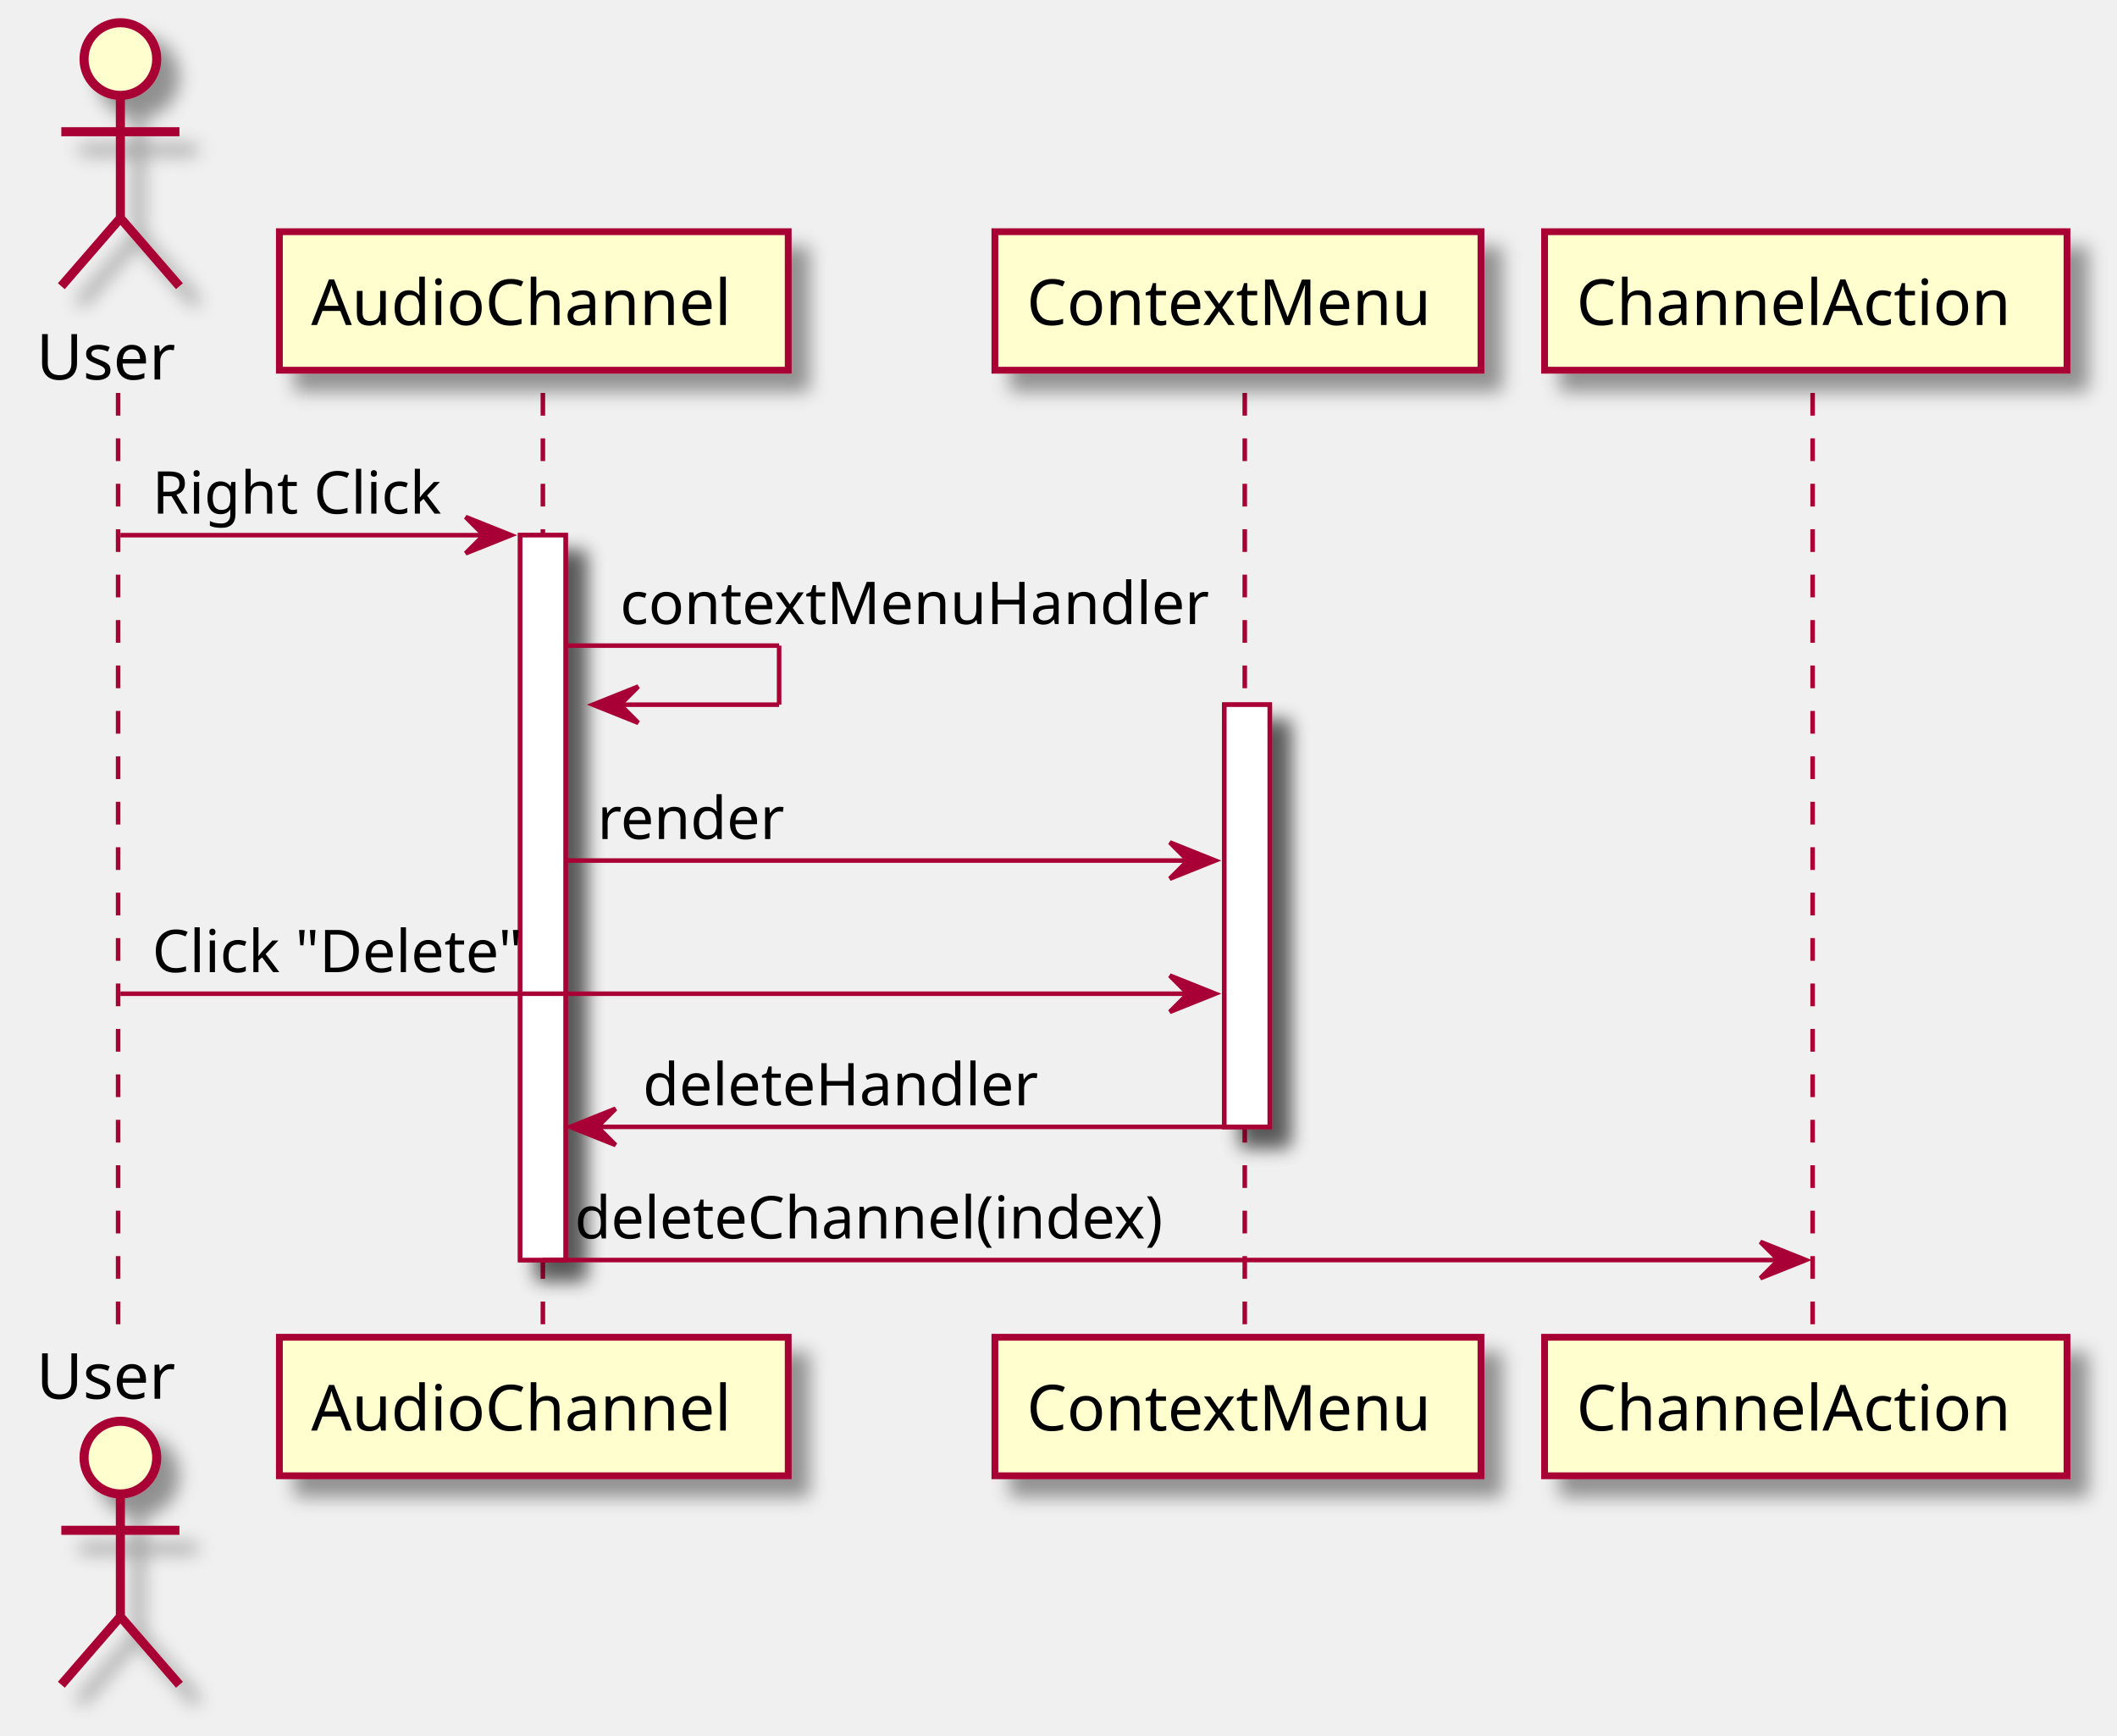
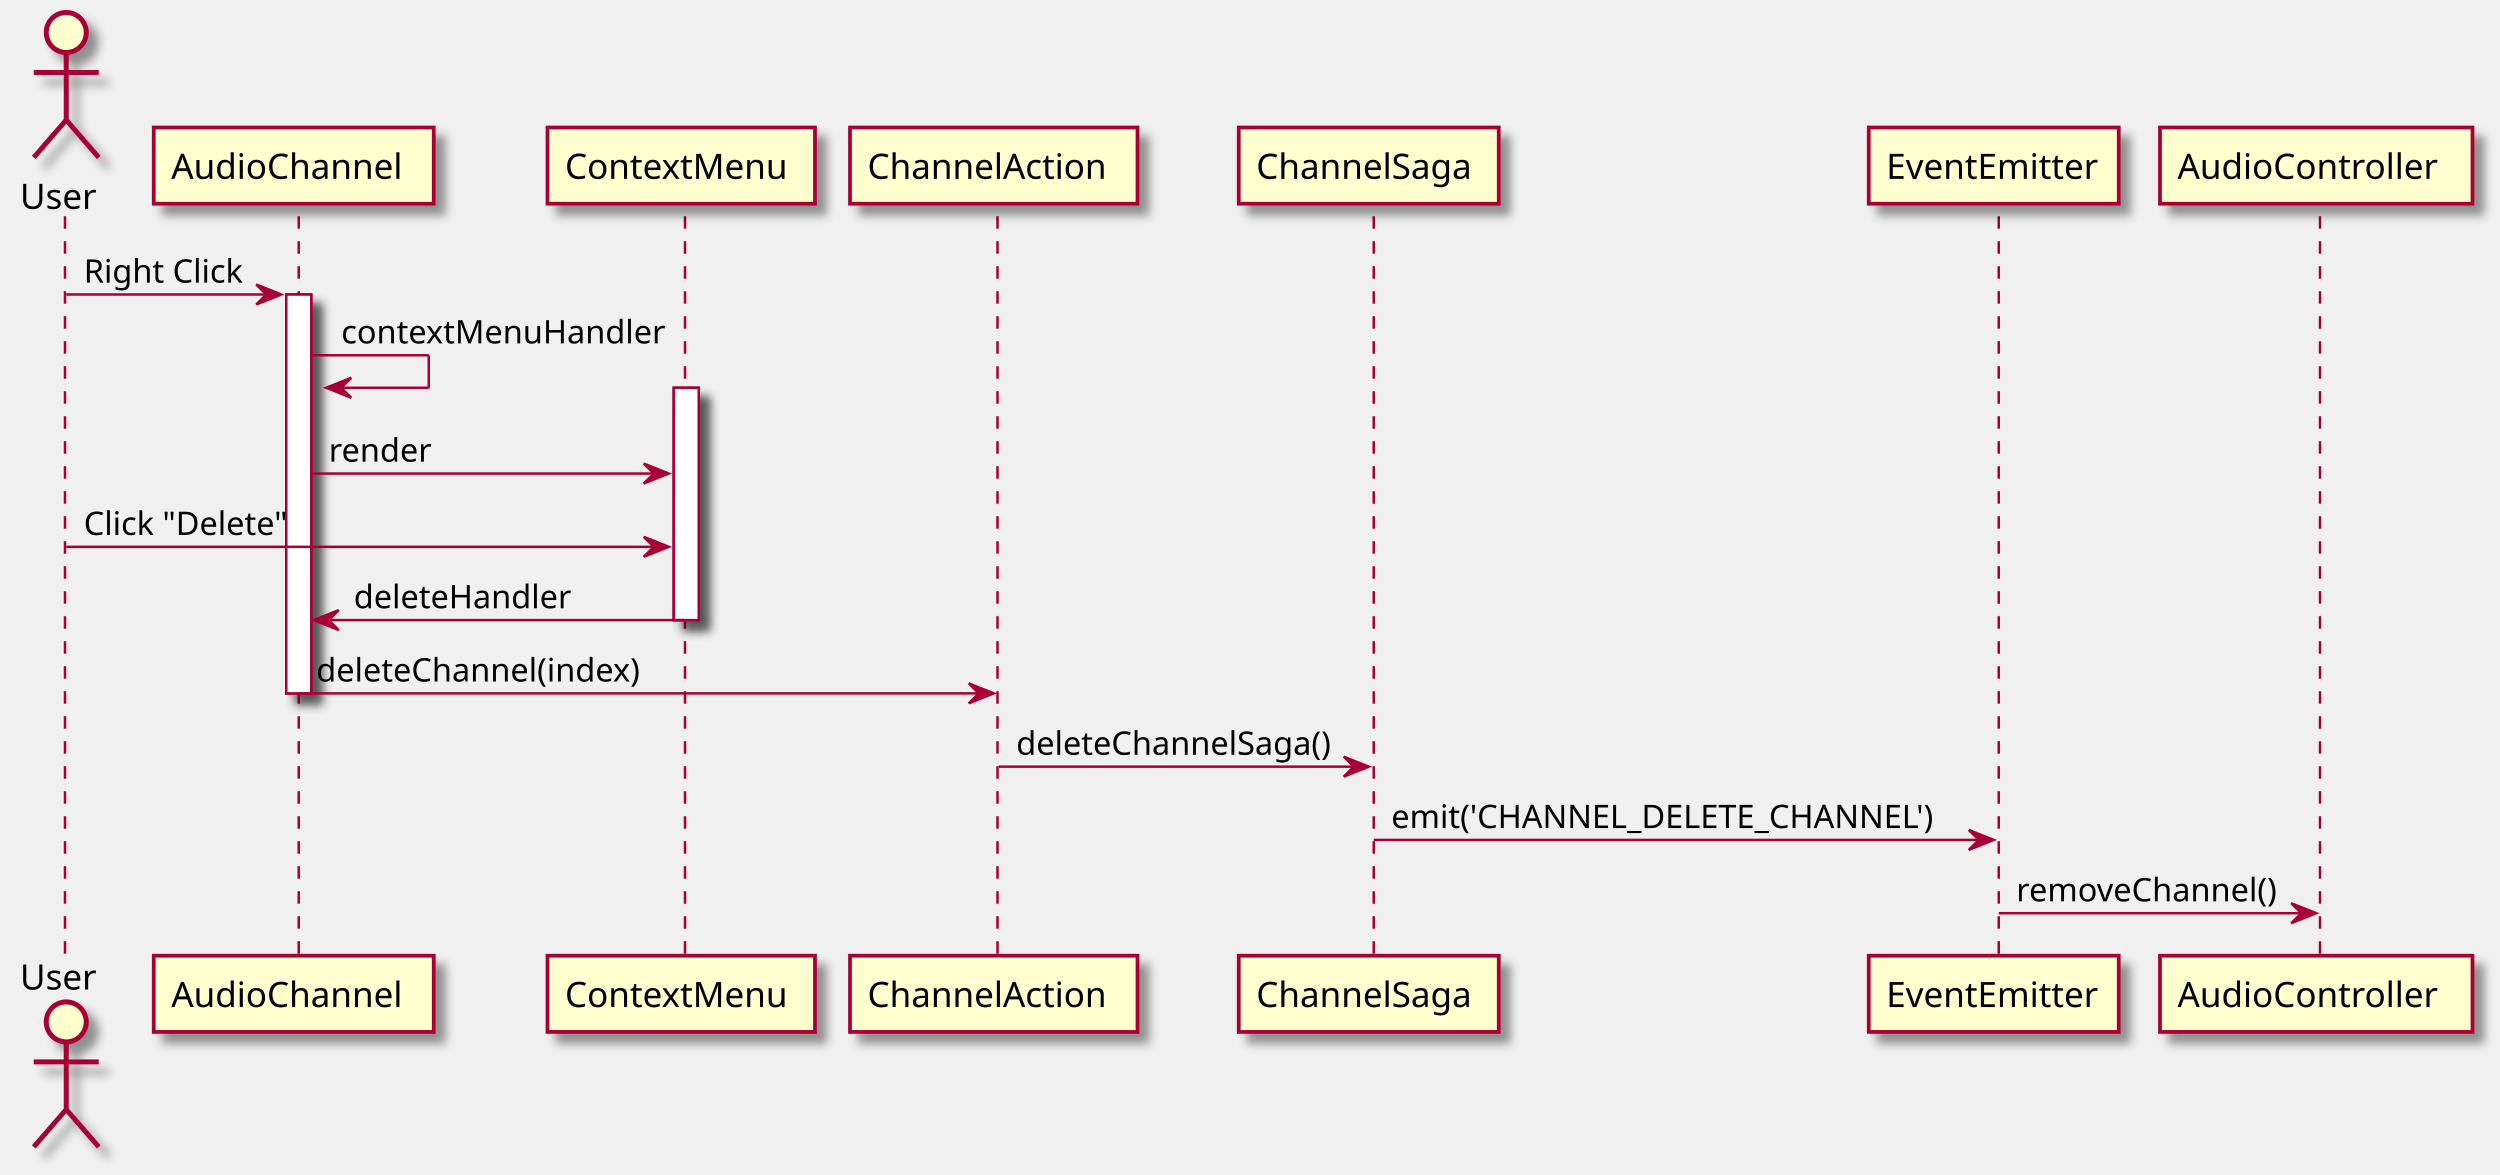
- <svg xmlns="http://www.w3.org/2000/svg" contentScriptType="application/ecmascript" contentStyleType="text/css" height="382px" preserveAspectRatio="none" style="width:466px;height:382px;" version="1.1" viewBox="0 0 466 382" width="466px" zoomAndPan="magnify">
+ <svg xmlns="http://www.w3.org/2000/svg" contentScriptType="application/ecmascript" contentStyleType="text/css" height="470px" preserveAspectRatio="none" style="width:1000px;height:470px;" version="1.1" viewBox="0 0 1000 470" width="1000px" zoomAndPan="magnify">
  <defs>
-     <filter height="300%" id="f515xyzt1lkva" width="300%" x="-1" y="-1">
+     <filter height="300%" id="fsgec5y4xxvod" width="300%" x="-1" y="-1">
      <feGaussianBlur result="blurOut" stdDeviation="2.0" />
      <feColorMatrix in="blurOut" result="blurOut2" type="matrix" values="0 0 0 0 0 0 0 0 0 0 0 0 0 0 0 0 0 0 .4 0" />
      <feOffset dx="4.0" dy="4.0" in="blurOut2" result="blurOut3" />
      <feBlend in="SourceGraphic" in2="blurOut3" mode="normal" />
    </filter>
  </defs>
  <g>
-     <rect fill="#FFFFFF" filter="url(#f515xyzt1lkva)" height="159.553" style="stroke: #A80036; stroke-width: 1.0;" width="10" x="114.5" y="117.799" />
-     <rect fill="#FFFFFF" filter="url(#f515xyzt1lkva)" height="92.932" style="stroke: #A80036; stroke-width: 1.0;" width="10" x="269.5" y="155.109" />
-     <line style="stroke: #A80036; stroke-width: 1.0; stroke-dasharray: 5.0,5.0;" x1="26" x2="26" y1="86.488" y2="295.352" />
-     <line style="stroke: #A80036; stroke-width: 1.0; stroke-dasharray: 5.0,5.0;" x1="119.5" x2="119.5" y1="86.488" y2="295.352" />
-     <line style="stroke: #A80036; stroke-width: 1.0; stroke-dasharray: 5.0,5.0;" x1="274" x2="274" y1="86.488" y2="295.352" />
-     <line style="stroke: #A80036; stroke-width: 1.0; stroke-dasharray: 5.0,5.0;" x1="399" x2="399" y1="86.488" y2="295.352" />
+     <rect fill="#FFFFFF" filter="url(#fsgec5y4xxvod)" height="159.553" style="stroke: #A80036; stroke-width: 1.0;" width="10" x="114.5" y="117.799" />
+     <rect fill="#FFFFFF" filter="url(#fsgec5y4xxvod)" height="92.932" style="stroke: #A80036; stroke-width: 1.0;" width="10" x="269.5" y="155.109" />
+     <line style="stroke: #A80036; stroke-width: 1.0; stroke-dasharray: 5.0,5.0;" x1="26" x2="26" y1="86.488" y2="383.283" />
+     <line style="stroke: #A80036; stroke-width: 1.0; stroke-dasharray: 5.0,5.0;" x1="119.5" x2="119.5" y1="86.488" y2="383.283" />
+     <line style="stroke: #A80036; stroke-width: 1.0; stroke-dasharray: 5.0,5.0;" x1="274" x2="274" y1="86.488" y2="383.283" />
+     <line style="stroke: #A80036; stroke-width: 1.0; stroke-dasharray: 5.0,5.0;" x1="399" x2="399" y1="86.488" y2="383.283" />
+     <line style="stroke: #A80036; stroke-width: 1.0; stroke-dasharray: 5.0,5.0;" x1="549.5" x2="549.5" y1="86.488" y2="383.283" />
+     <line style="stroke: #A80036; stroke-width: 1.0; stroke-dasharray: 5.0,5.0;" x1="799.5" x2="799.5" y1="86.488" y2="383.283" />
+     <line style="stroke: #A80036; stroke-width: 1.0; stroke-dasharray: 5.0,5.0;" x1="928" x2="928" y1="86.488" y2="383.283" />
    <text fill="#000000" font-family="sans-serif" font-size="14" lengthAdjust="spacingAndGlyphs" textLength="31" x="8" y="83.535">User</text>
-     <ellipse cx="26.5" cy="13" fill="#FEFECE" filter="url(#f515xyzt1lkva)" rx="8" ry="8" style="stroke: #A80036; stroke-width: 2.0;" />
-     <path d="M26.5,21 L26.5,48 M13.5,29 L39.5,29 M26.5,48 L13.5,63 M26.5,48 L39.5,63 " fill="none" filter="url(#f515xyzt1lkva)" style="stroke: #A80036; stroke-width: 2.0;" />
-     <text fill="#000000" font-family="sans-serif" font-size="14" lengthAdjust="spacingAndGlyphs" textLength="31" x="8" y="307.887">User</text>
-     <ellipse cx="26.5" cy="320.84" fill="#FEFECE" filter="url(#f515xyzt1lkva)" rx="8" ry="8" style="stroke: #A80036; stroke-width: 2.0;" />
-     <path d="M26.5,328.84 L26.5,355.84 M13.5,336.84 L39.5,336.84 M26.5,355.84 L13.5,370.84 M26.5,355.84 L39.5,370.84 " fill="none" filter="url(#f515xyzt1lkva)" style="stroke: #A80036; stroke-width: 2.0;" />
-     <rect fill="#FEFECE" filter="url(#f515xyzt1lkva)" height="30.488" style="stroke: #A80036; stroke-width: 1.5;" width="112" x="61.5" y="51" />
+     <ellipse cx="26.5" cy="13" fill="#FEFECE" filter="url(#fsgec5y4xxvod)" rx="8" ry="8" style="stroke: #A80036; stroke-width: 2.0;" />
+     <path d="M26.5,21 L26.5,48 M13.5,29 L39.5,29 M26.5,48 L13.5,63 M26.5,48 L39.5,63 " fill="none" filter="url(#fsgec5y4xxvod)" style="stroke: #A80036; stroke-width: 2.0;" />
+     <text fill="#000000" font-family="sans-serif" font-size="14" lengthAdjust="spacingAndGlyphs" textLength="31" x="8" y="395.818">User</text>
+     <ellipse cx="26.5" cy="408.772" fill="#FEFECE" filter="url(#fsgec5y4xxvod)" rx="8" ry="8" style="stroke: #A80036; stroke-width: 2.0;" />
+     <path d="M26.5,416.772 L26.5,443.772 M13.5,424.772 L39.5,424.772 M26.5,443.772 L13.5,458.772 M26.5,443.772 L39.5,458.772 " fill="none" filter="url(#fsgec5y4xxvod)" style="stroke: #A80036; stroke-width: 2.0;" />
+     <rect fill="#FEFECE" filter="url(#fsgec5y4xxvod)" height="30.488" style="stroke: #A80036; stroke-width: 1.5;" width="112" x="61.5" y="51" />
    <text fill="#000000" font-family="sans-serif" font-size="14" lengthAdjust="spacingAndGlyphs" textLength="98" x="68.5" y="71.535">AudioChannel</text>
-     <rect fill="#FEFECE" filter="url(#f515xyzt1lkva)" height="30.488" style="stroke: #A80036; stroke-width: 1.5;" width="112" x="61.5" y="294.352" />
-     <text fill="#000000" font-family="sans-serif" font-size="14" lengthAdjust="spacingAndGlyphs" textLength="98" x="68.5" y="314.887">AudioChannel</text>
-     <rect fill="#FEFECE" filter="url(#f515xyzt1lkva)" height="30.488" style="stroke: #A80036; stroke-width: 1.5;" width="107" x="219" y="51" />
+     <rect fill="#FEFECE" filter="url(#fsgec5y4xxvod)" height="30.488" style="stroke: #A80036; stroke-width: 1.5;" width="112" x="61.5" y="382.283" />
+     <text fill="#000000" font-family="sans-serif" font-size="14" lengthAdjust="spacingAndGlyphs" textLength="98" x="68.5" y="402.818">AudioChannel</text>
+     <rect fill="#FEFECE" filter="url(#fsgec5y4xxvod)" height="30.488" style="stroke: #A80036; stroke-width: 1.5;" width="107" x="219" y="51" />
    <text fill="#000000" font-family="sans-serif" font-size="14" lengthAdjust="spacingAndGlyphs" textLength="93" x="226" y="71.535">ContextMenu</text>
-     <rect fill="#FEFECE" filter="url(#f515xyzt1lkva)" height="30.488" style="stroke: #A80036; stroke-width: 1.5;" width="107" x="219" y="294.352" />
-     <text fill="#000000" font-family="sans-serif" font-size="14" lengthAdjust="spacingAndGlyphs" textLength="93" x="226" y="314.887">ContextMenu</text>
-     <rect fill="#FEFECE" filter="url(#f515xyzt1lkva)" height="30.488" style="stroke: #A80036; stroke-width: 1.5;" width="115" x="340" y="51" />
+     <rect fill="#FEFECE" filter="url(#fsgec5y4xxvod)" height="30.488" style="stroke: #A80036; stroke-width: 1.5;" width="107" x="219" y="382.283" />
+     <text fill="#000000" font-family="sans-serif" font-size="14" lengthAdjust="spacingAndGlyphs" textLength="93" x="226" y="402.818">ContextMenu</text>
+     <rect fill="#FEFECE" filter="url(#fsgec5y4xxvod)" height="30.488" style="stroke: #A80036; stroke-width: 1.5;" width="115" x="340" y="51" />
    <text fill="#000000" font-family="sans-serif" font-size="14" lengthAdjust="spacingAndGlyphs" textLength="101" x="347" y="71.535">ChannelAction</text>
-     <rect fill="#FEFECE" filter="url(#f515xyzt1lkva)" height="30.488" style="stroke: #A80036; stroke-width: 1.5;" width="115" x="340" y="294.352" />
-     <text fill="#000000" font-family="sans-serif" font-size="14" lengthAdjust="spacingAndGlyphs" textLength="101" x="347" y="314.887">ChannelAction</text>
-     <rect fill="#FFFFFF" filter="url(#f515xyzt1lkva)" height="159.553" style="stroke: #A80036; stroke-width: 1.0;" width="10" x="114.5" y="117.799" />
-     <rect fill="#FFFFFF" filter="url(#f515xyzt1lkva)" height="92.932" style="stroke: #A80036; stroke-width: 1.0;" width="10" x="269.5" y="155.109" />
+     <rect fill="#FEFECE" filter="url(#fsgec5y4xxvod)" height="30.488" style="stroke: #A80036; stroke-width: 1.5;" width="115" x="340" y="382.283" />
+     <text fill="#000000" font-family="sans-serif" font-size="14" lengthAdjust="spacingAndGlyphs" textLength="101" x="347" y="402.818">ChannelAction</text>
+     <rect fill="#FEFECE" filter="url(#fsgec5y4xxvod)" height="30.488" style="stroke: #A80036; stroke-width: 1.5;" width="104" x="495.5" y="51" />
+     <text fill="#000000" font-family="sans-serif" font-size="14" lengthAdjust="spacingAndGlyphs" textLength="90" x="502.5" y="71.535">ChannelSaga</text>
+     <rect fill="#FEFECE" filter="url(#fsgec5y4xxvod)" height="30.488" style="stroke: #A80036; stroke-width: 1.5;" width="104" x="495.5" y="382.283" />
+     <text fill="#000000" font-family="sans-serif" font-size="14" lengthAdjust="spacingAndGlyphs" textLength="90" x="502.5" y="402.818">ChannelSaga</text>
+     <rect fill="#FEFECE" filter="url(#fsgec5y4xxvod)" height="30.488" style="stroke: #A80036; stroke-width: 1.5;" width="100" x="747.5" y="51" />
+     <text fill="#000000" font-family="sans-serif" font-size="14" lengthAdjust="spacingAndGlyphs" textLength="86" x="754.5" y="71.535">EventEmitter</text>
+     <rect fill="#FEFECE" filter="url(#fsgec5y4xxvod)" height="30.488" style="stroke: #A80036; stroke-width: 1.5;" width="100" x="747.5" y="382.283" />
+     <text fill="#000000" font-family="sans-serif" font-size="14" lengthAdjust="spacingAndGlyphs" textLength="86" x="754.5" y="402.818">EventEmitter</text>
+     <rect fill="#FEFECE" filter="url(#fsgec5y4xxvod)" height="30.488" style="stroke: #A80036; stroke-width: 1.5;" width="125" x="864" y="51" />
+     <text fill="#000000" font-family="sans-serif" font-size="14" lengthAdjust="spacingAndGlyphs" textLength="111" x="871" y="71.535">AudioController</text>
+     <rect fill="#FEFECE" filter="url(#fsgec5y4xxvod)" height="30.488" style="stroke: #A80036; stroke-width: 1.5;" width="125" x="864" y="382.283" />
+     <text fill="#000000" font-family="sans-serif" font-size="14" lengthAdjust="spacingAndGlyphs" textLength="111" x="871" y="402.818">AudioController</text>
+     <rect fill="#FFFFFF" filter="url(#fsgec5y4xxvod)" height="159.553" style="stroke: #A80036; stroke-width: 1.0;" width="10" x="114.5" y="117.799" />
+     <rect fill="#FFFFFF" filter="url(#fsgec5y4xxvod)" height="92.932" style="stroke: #A80036; stroke-width: 1.0;" width="10" x="269.5" y="155.109" />
    <polygon fill="#A80036" points="102.5,113.799,112.5,117.799,102.5,121.799,106.5,117.799" style="stroke: #A80036; stroke-width: 1.0;" />
    <line style="stroke: #A80036; stroke-width: 1.0;" x1="26.5" x2="108.5" y1="117.799" y2="117.799" />
    <text fill="#000000" font-family="sans-serif" font-size="13" lengthAdjust="spacingAndGlyphs" textLength="69" x="33.5" y="113.057">Right Click</text>
    <line style="stroke: #A80036; stroke-width: 1.0;" x1="124.5" x2="171.5" y1="142.109" y2="142.109" />
    <line style="stroke: #A80036; stroke-width: 1.0;" x1="171.5" x2="171.5" y1="142.109" y2="155.109" />
    <line style="stroke: #A80036; stroke-width: 1.0;" x1="130.5" x2="171.5" y1="155.109" y2="155.109" />
    <polygon fill="#A80036" points="140.5,151.109,130.5,155.109,140.5,159.109,136.5,155.109" style="stroke: #A80036; stroke-width: 1.0;" />
    <text fill="#000000" font-family="sans-serif" font-size="13" lengthAdjust="spacingAndGlyphs" textLength="131" x="136.5" y="137.367">contextMenuHandler</text>
    <polygon fill="#A80036" points="257.5,185.42,267.5,189.42,257.5,193.42,261.5,189.42" style="stroke: #A80036; stroke-width: 1.0;" />
    <line style="stroke: #A80036; stroke-width: 1.0;" x1="124.5" x2="263.5" y1="189.42" y2="189.42" />
    <text fill="#000000" font-family="sans-serif" font-size="13" lengthAdjust="spacingAndGlyphs" textLength="40" x="131.5" y="184.678">render</text>
    <polygon fill="#A80036" points="257.5,214.731,267.5,218.731,257.5,222.731,261.5,218.731" style="stroke: #A80036; stroke-width: 1.0;" />
    <line style="stroke: #A80036; stroke-width: 1.0;" x1="26.5" x2="263.5" y1="218.731" y2="218.731" />
    <text fill="#000000" font-family="sans-serif" font-size="13" lengthAdjust="spacingAndGlyphs" textLength="86" x="33.5" y="213.988">Click "Delete"</text>
    <polygon fill="#A80036" points="135.5,244.041,125.5,248.041,135.5,252.041,131.5,248.041" style="stroke: #A80036; stroke-width: 1.0;" />
    <line style="stroke: #A80036; stroke-width: 1.0;" x1="129.5" x2="273.5" y1="248.041" y2="248.041" />
    <text fill="#000000" font-family="sans-serif" font-size="13" lengthAdjust="spacingAndGlyphs" textLength="87" x="141.5" y="243.299">deleteHandler</text>
    <polygon fill="#A80036" points="387.5,273.352,397.5,277.352,387.5,281.352,391.5,277.352" style="stroke: #A80036; stroke-width: 1.0;" />
    <line style="stroke: #A80036; stroke-width: 1.0;" x1="119.5" x2="393.5" y1="277.352" y2="277.352" />
    <text fill="#000000" font-family="sans-serif" font-size="13" lengthAdjust="spacingAndGlyphs" textLength="132" x="126.5" y="272.609">deleteChannel(index)</text>
+     <polygon fill="#A80036" points="537.5,302.662,547.5,306.662,537.5,310.662,541.5,306.662" style="stroke: #A80036; stroke-width: 1.0;" />
+     <line style="stroke: #A80036; stroke-width: 1.0;" x1="399.5" x2="543.5" y1="306.662" y2="306.662" />
+     <text fill="#000000" font-family="sans-serif" font-size="13" lengthAdjust="spacingAndGlyphs" textLength="126" x="406.5" y="301.92">deleteChannelSaga()</text>
+     <polygon fill="#A80036" points="787.5,331.973,797.5,335.973,787.5,339.973,791.5,335.973" style="stroke: #A80036; stroke-width: 1.0;" />
+     <line style="stroke: #A80036; stroke-width: 1.0;" x1="549.5" x2="793.5" y1="335.973" y2="335.973" />
+     <text fill="#000000" font-family="sans-serif" font-size="13" lengthAdjust="spacingAndGlyphs" textLength="226" x="556.5" y="331.231">emit('CHANNEL_DELETE_CHANNEL')</text>
+     <polygon fill="#A80036" points="916.5,361.283,926.5,365.283,916.5,369.283,920.5,365.283" style="stroke: #A80036; stroke-width: 1.0;" />
+     <line style="stroke: #A80036; stroke-width: 1.0;" x1="799.5" x2="922.5" y1="365.283" y2="365.283" />
+     <text fill="#000000" font-family="sans-serif" font-size="13" lengthAdjust="spacingAndGlyphs" textLength="105" x="806.5" y="360.541">removeChannel()</text>
  </g>
</svg>
